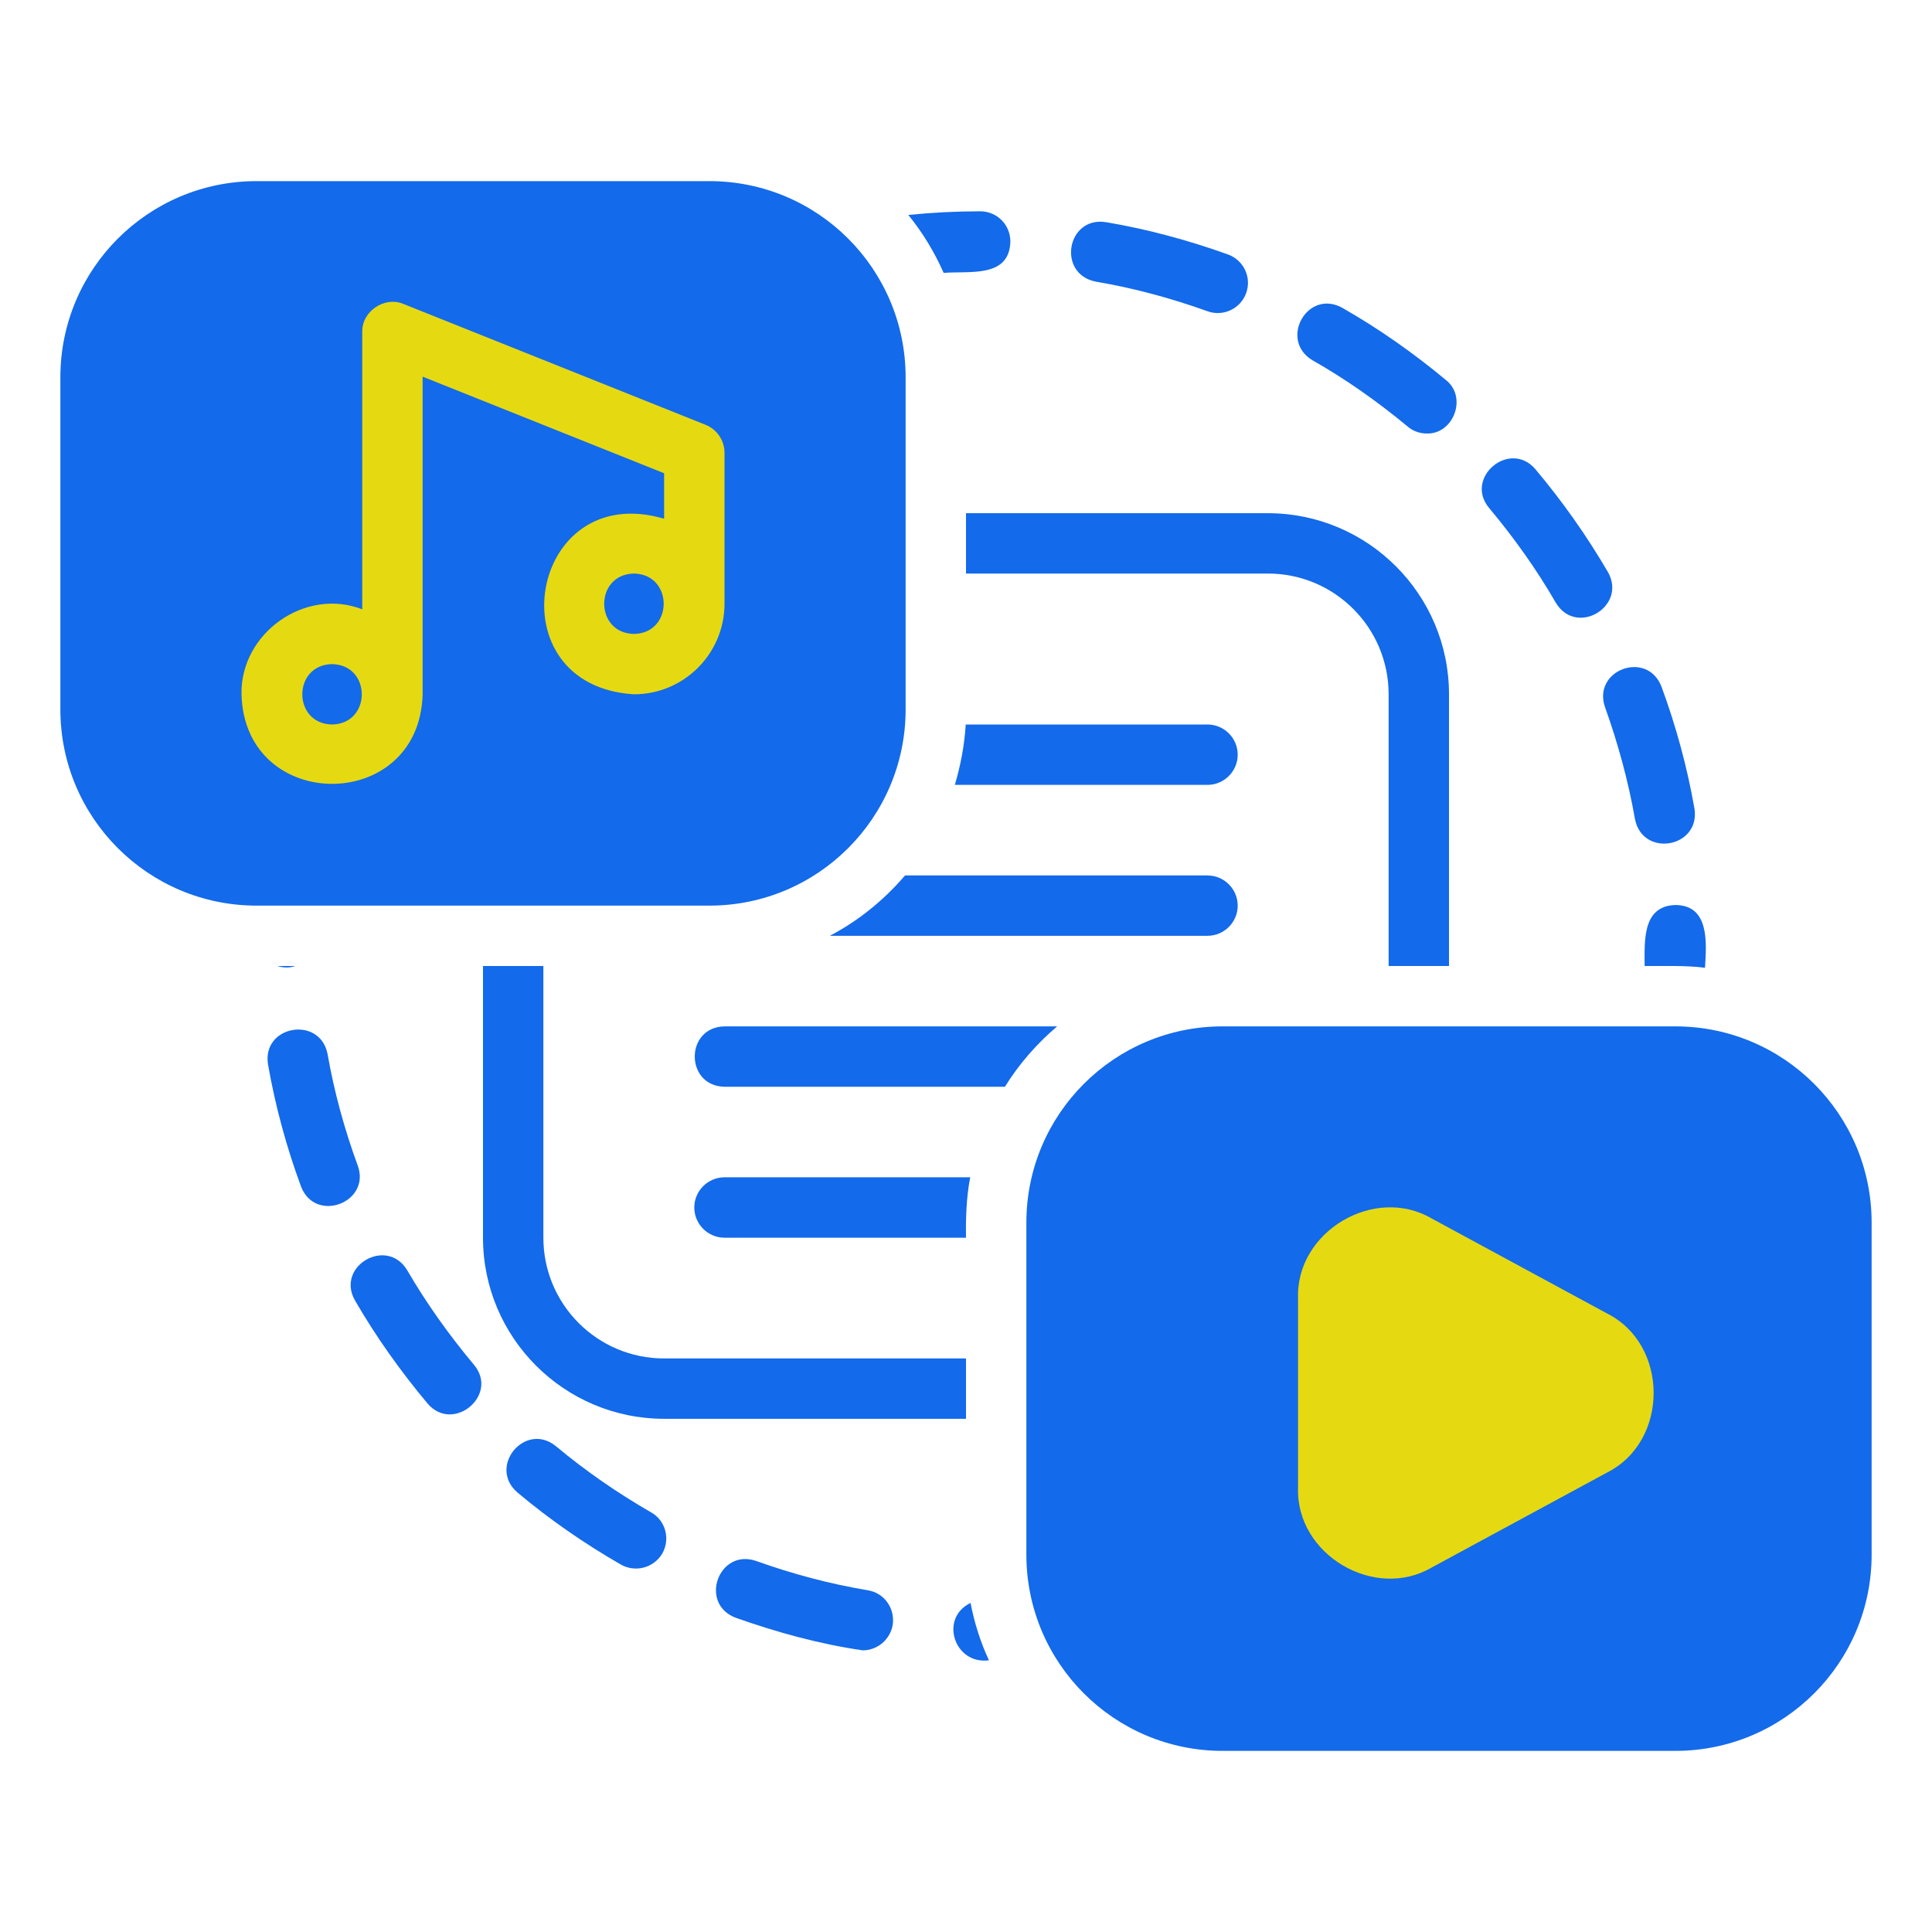
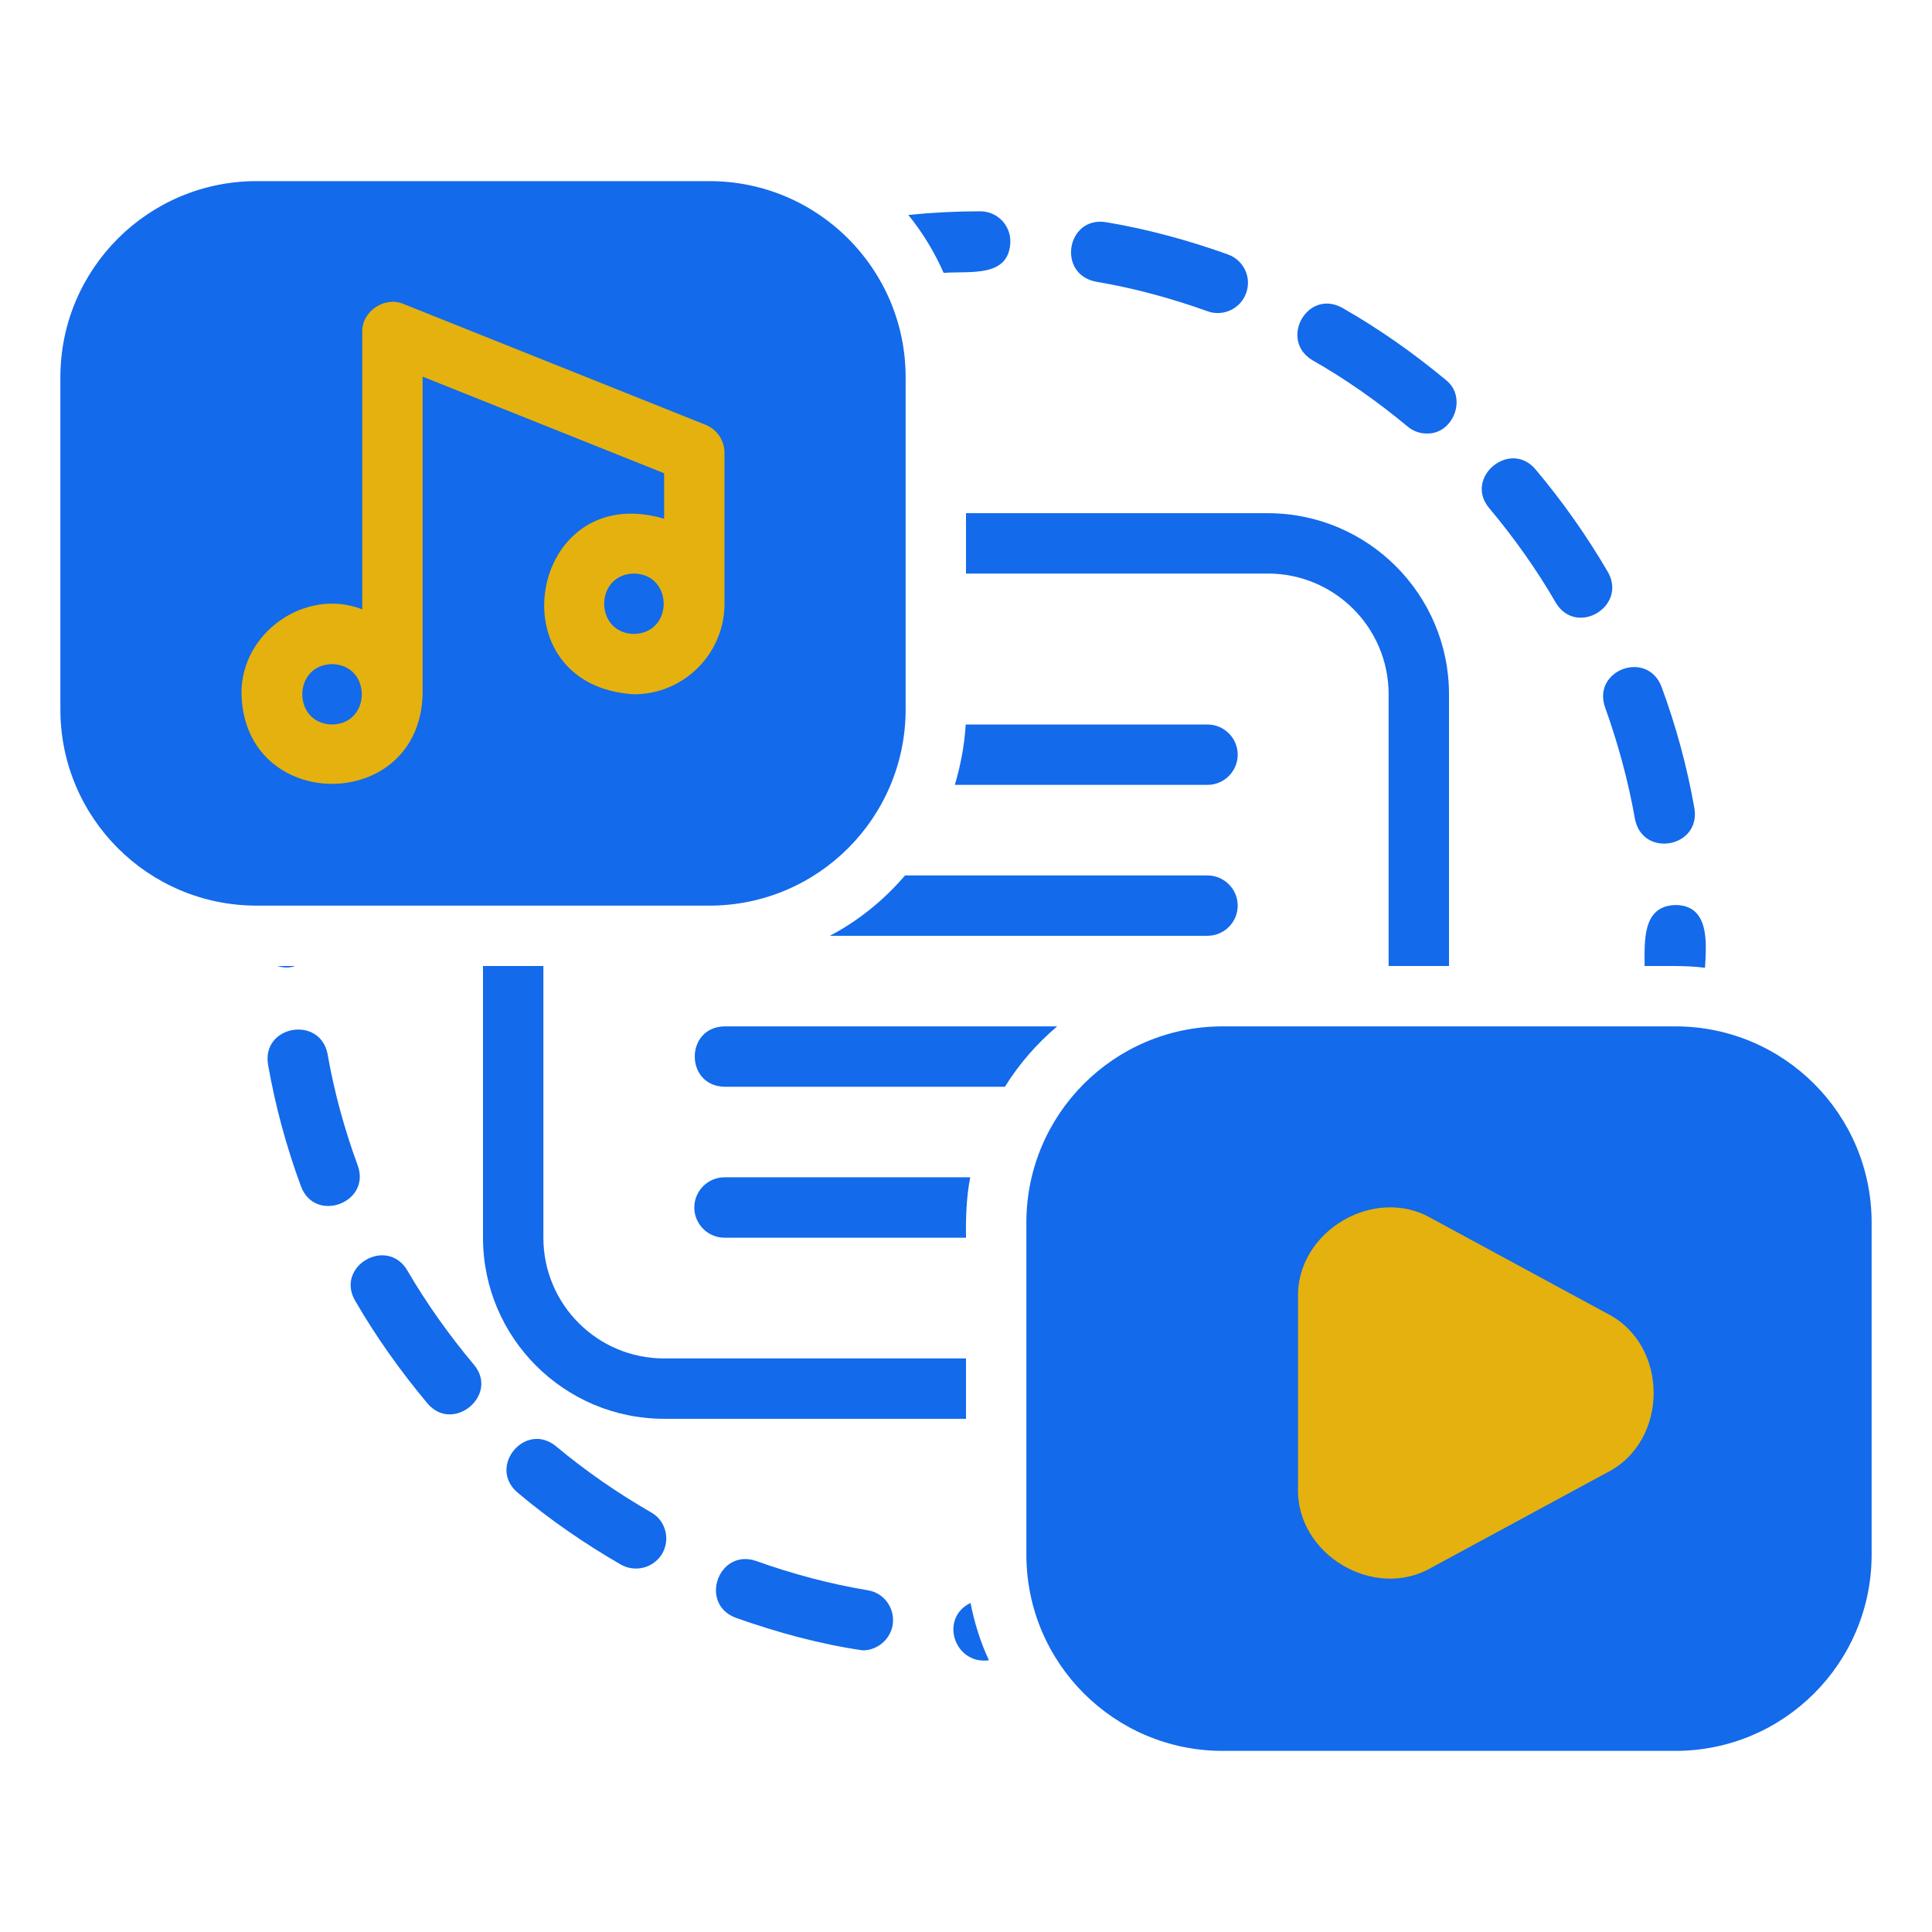
<svg xmlns="http://www.w3.org/2000/svg" width="60" height="60" viewBox="0 0 60 60" fill="none">
  <path d="M39.375 15.938H30V17.812H39.375C41.447 17.812 43.125 19.491 43.125 21.562V30H45V21.562C45 18.459 42.478 15.938 39.375 15.938ZM16.875 38.438V30H15V38.438C15 41.541 17.522 44.062 20.625 44.062H30V42.188H20.625C18.553 42.188 16.875 40.509 16.875 38.438Z" fill="#136aea" />
  <path d="M38.438 23.438C38.438 23.953 38.016 24.375 37.5 24.375H29.653C29.831 23.775 29.953 23.147 29.991 22.5H37.5C38.016 22.5 38.438 22.922 38.438 23.438Z" fill="#136aea" />
  <path d="M38.438 28.125C38.438 28.641 38.016 29.062 37.5 29.062H25.772C26.663 28.594 27.459 27.947 28.106 27.188H37.5C38.016 27.188 38.438 27.609 38.438 28.125Z" fill="#136aea" />
  <path d="M32.831 31.875C32.203 32.409 31.65 33.038 31.209 33.75H22.5C21.27 33.727 21.267 31.899 22.5 31.875H32.831Z" fill="#136aea" />
  <path d="M30.131 36.562C30.013 37.163 29.99 37.818 30 38.438H22.5C21.984 38.438 21.562 38.016 21.562 37.5C21.562 36.984 21.984 36.562 22.5 36.562H30.131Z" fill="#136aea" />
  <path d="M30.141 49.781C29.163 50.251 29.636 51.706 30.713 51.562C30.45 51 30.263 50.409 30.141 49.781ZM26.953 49.388C25.772 49.191 24.61 48.881 23.485 48.478C22.317 48.075 21.695 49.802 22.847 50.241C24.125 50.692 25.454 51.06 26.794 51.253C27.244 51.253 27.638 50.925 27.722 50.475C27.806 49.959 27.469 49.472 26.953 49.388ZM20.222 46.969C19.181 46.369 18.188 45.684 17.269 44.916C16.312 44.132 15.137 45.546 16.069 46.35C17.072 47.194 18.16 47.944 19.285 48.591C19.73 48.842 20.304 48.695 20.569 48.244C20.822 47.794 20.672 47.222 20.222 46.969ZM14.719 42.384C13.95 41.466 13.247 40.481 12.647 39.45C12.015 38.395 10.417 39.32 11.025 40.388C11.681 41.522 12.45 42.6 13.284 43.594C14.077 44.514 15.507 43.323 14.719 42.384ZM11.11 36.197C10.697 35.072 10.378 33.909 10.172 32.728C9.93 31.528 8.119 31.847 8.325 33.066C8.55 34.35 8.897 35.625 9.347 36.844C9.789 38.006 11.528 37.347 11.11 36.197ZM52.031 28.106C50.992 28.135 51.076 29.24 51.075 30C51.622 30.003 52.418 29.979 52.95 30.056C52.999 29.277 53.093 28.111 52.031 28.106ZM8.616 30C8.79 30.057 8.995 30.065 9.169 30H8.616ZM51.6 21.328C51.159 20.174 49.44 20.804 49.847 21.966C50.25 23.091 50.569 24.262 50.775 25.434C51.013 26.65 52.819 26.325 52.622 25.106C52.397 23.822 52.05 22.547 51.6 21.328ZM49.941 17.775C49.285 16.65 48.525 15.572 47.681 14.569C46.881 13.64 45.46 14.841 46.247 15.778C47.016 16.697 47.719 17.681 48.319 18.722C48.96 19.776 50.53 18.839 49.941 17.775ZM44.906 11.803C43.903 10.969 42.825 10.209 41.691 9.563C40.608 8.956 39.711 10.548 40.753 11.184C41.794 11.775 42.778 12.469 43.706 13.238C43.875 13.387 44.091 13.463 44.306 13.463C45.143 13.49 45.578 12.334 44.906 11.803ZM38.138 7.903C36.909 7.462 35.635 7.116 34.35 6.9C33.129 6.705 32.817 8.508 34.031 8.747C35.203 8.944 36.375 9.262 37.5 9.666C37.975 9.84 38.522 9.598 38.7 9.103C38.878 8.616 38.625 8.081 38.138 7.903ZM30.441 6.562C29.7 6.562 28.95 6.6 28.209 6.675C28.65 7.219 29.016 7.819 29.306 8.475C30.11 8.409 31.348 8.643 31.378 7.5C31.378 6.984 30.966 6.562 30.441 6.562Z" fill="#136aea" />
  <path d="M52.031 31.875H37.969C34.603 31.875 31.875 34.603 31.875 37.969V48.281C31.875 51.647 34.603 54.375 37.969 54.375H52.031C55.397 54.375 58.125 51.647 58.125 48.281V37.969C58.125 34.603 55.397 31.875 52.031 31.875Z" fill="#136aea" />
  <path d="M22.031 5.625H7.969C4.603 5.625 1.875 8.353 1.875 11.719V22.031C1.875 25.397 4.603 28.125 7.969 28.125H22.031C25.397 28.125 28.125 25.397 28.125 22.031V11.719C28.125 8.353 25.397 5.625 22.031 5.625Z" fill="#136aea" />
-   <path d="M49.903 40.788L44.464 37.842C42.68 36.798 40.244 38.249 40.312 40.315C40.312 40.315 40.312 46.207 40.312 46.207C40.244 48.273 42.681 49.724 44.465 48.679C44.465 48.679 49.903 45.734 49.903 45.734C51.839 44.763 51.84 41.758 49.903 40.788Z" fill="#e5da12" />
+   <path d="M49.903 40.788L44.464 37.842C42.68 36.798 40.244 38.249 40.312 40.315C40.312 40.315 40.312 46.207 40.312 46.207C40.244 48.273 42.681 49.724 44.465 48.679C44.465 48.679 49.903 45.734 49.903 45.734C51.839 44.763 51.84 41.758 49.903 40.788Z" fill="#e4b10e" />
  <path d="M8.438 21.562C8.5 19.09 12.125 19.09 12.188 21.562C12.125 24.035 8.5 24.035 8.438 21.562Z" fill="#136aea" />
  <path d="M17.812 18.75C17.875 16.277 21.5 16.278 21.562 18.75C21.5 21.223 17.875 21.222 17.812 18.75Z" fill="#136aea" />
-   <path d="M21.911 13.192L12.536 9.442C11.945 9.188 11.232 9.669 11.25 10.312C11.25 10.312 11.25 18.923 11.25 18.923C9.479 18.233 7.463 19.663 7.5 21.562C7.597 25.27 13.028 25.271 13.125 21.562V11.697L20.625 14.697V16.11C16.433 14.873 15.318 21.297 19.688 21.562C21.238 21.562 22.5 20.301 22.5 18.75V14.062C22.5 13.679 22.267 13.335 21.911 13.192ZM10.312 22.5C9.08 22.478 9.081 20.646 10.312 20.625C11.544 20.647 11.544 22.478 10.312 22.5ZM19.688 19.687C18.456 19.666 18.456 17.834 19.688 17.812C20.919 17.834 20.919 19.666 19.688 19.687Z" fill="#e5da12" />
+   <path d="M21.911 13.192L12.536 9.442C11.945 9.188 11.232 9.669 11.25 10.312C11.25 10.312 11.25 18.923 11.25 18.923C9.479 18.233 7.463 19.663 7.5 21.562C7.597 25.27 13.028 25.271 13.125 21.562V11.697L20.625 14.697V16.11C16.433 14.873 15.318 21.297 19.688 21.562C21.238 21.562 22.5 20.301 22.5 18.75V14.062C22.5 13.679 22.267 13.335 21.911 13.192ZM10.312 22.5C9.08 22.478 9.081 20.646 10.312 20.625C11.544 20.647 11.544 22.478 10.312 22.5ZM19.688 19.687C18.456 19.666 18.456 17.834 19.688 17.812C20.919 17.834 20.919 19.666 19.688 19.687Z" fill="#e4b10e" />
</svg>
